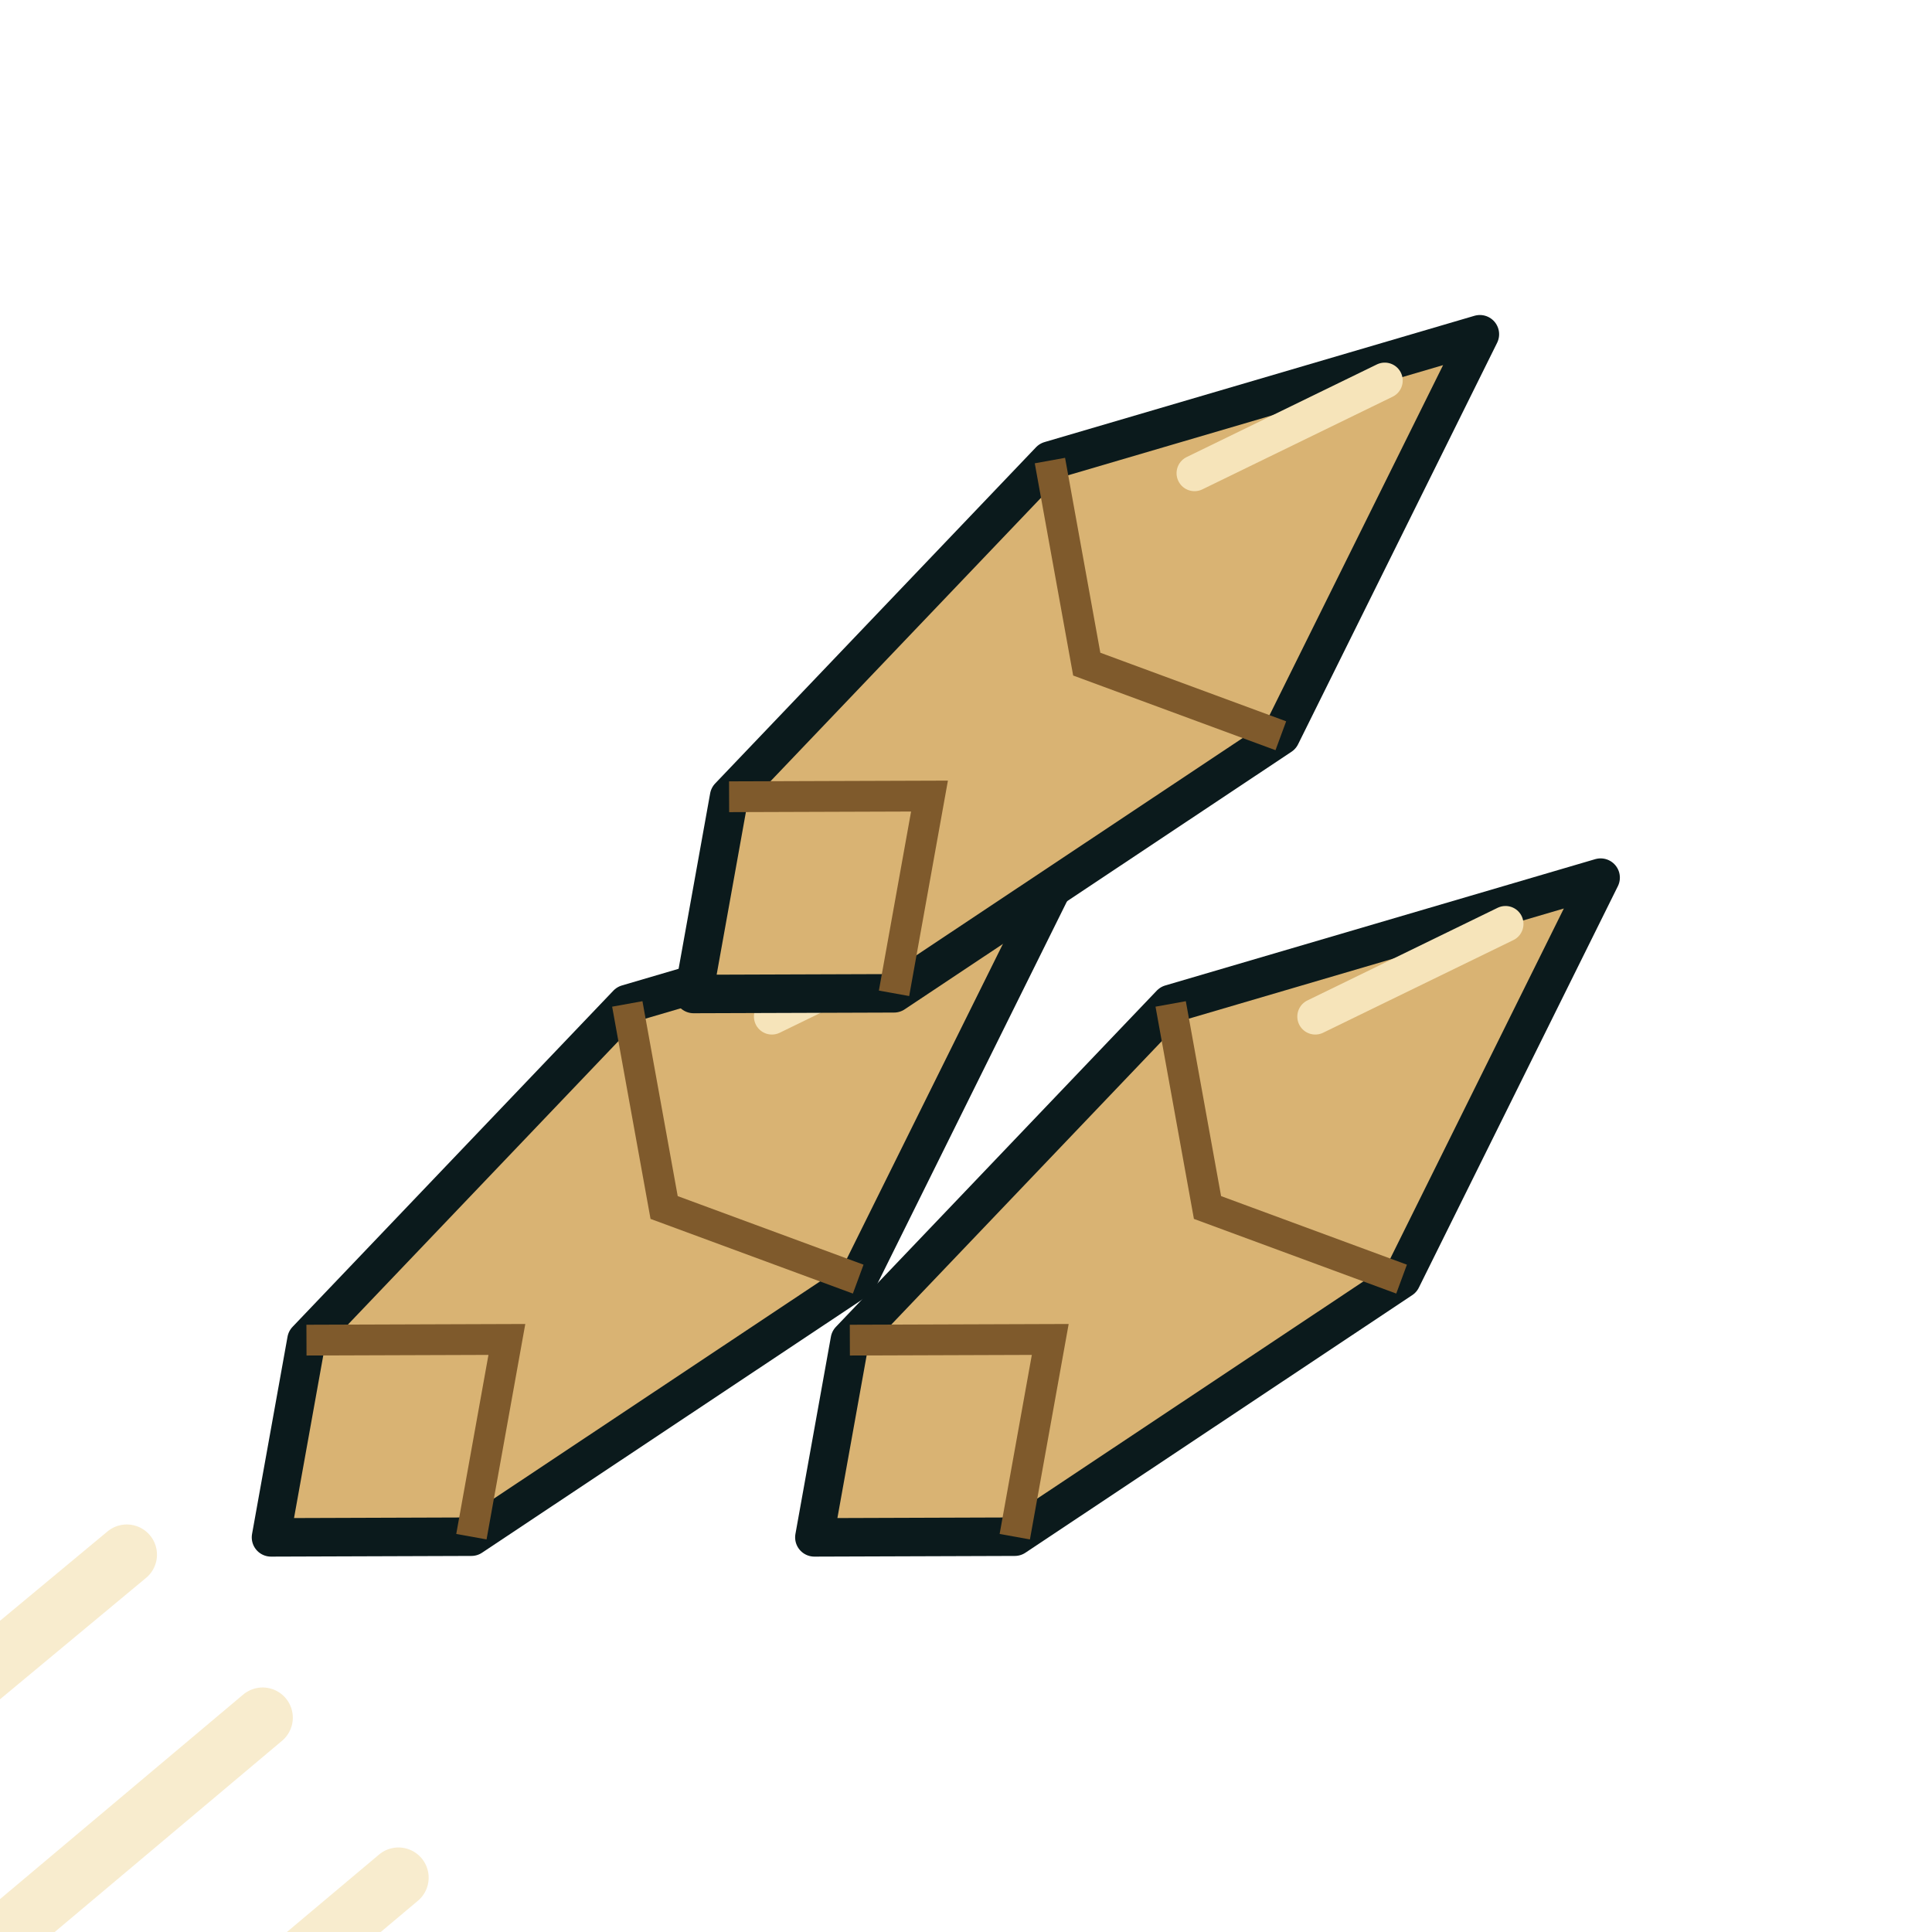
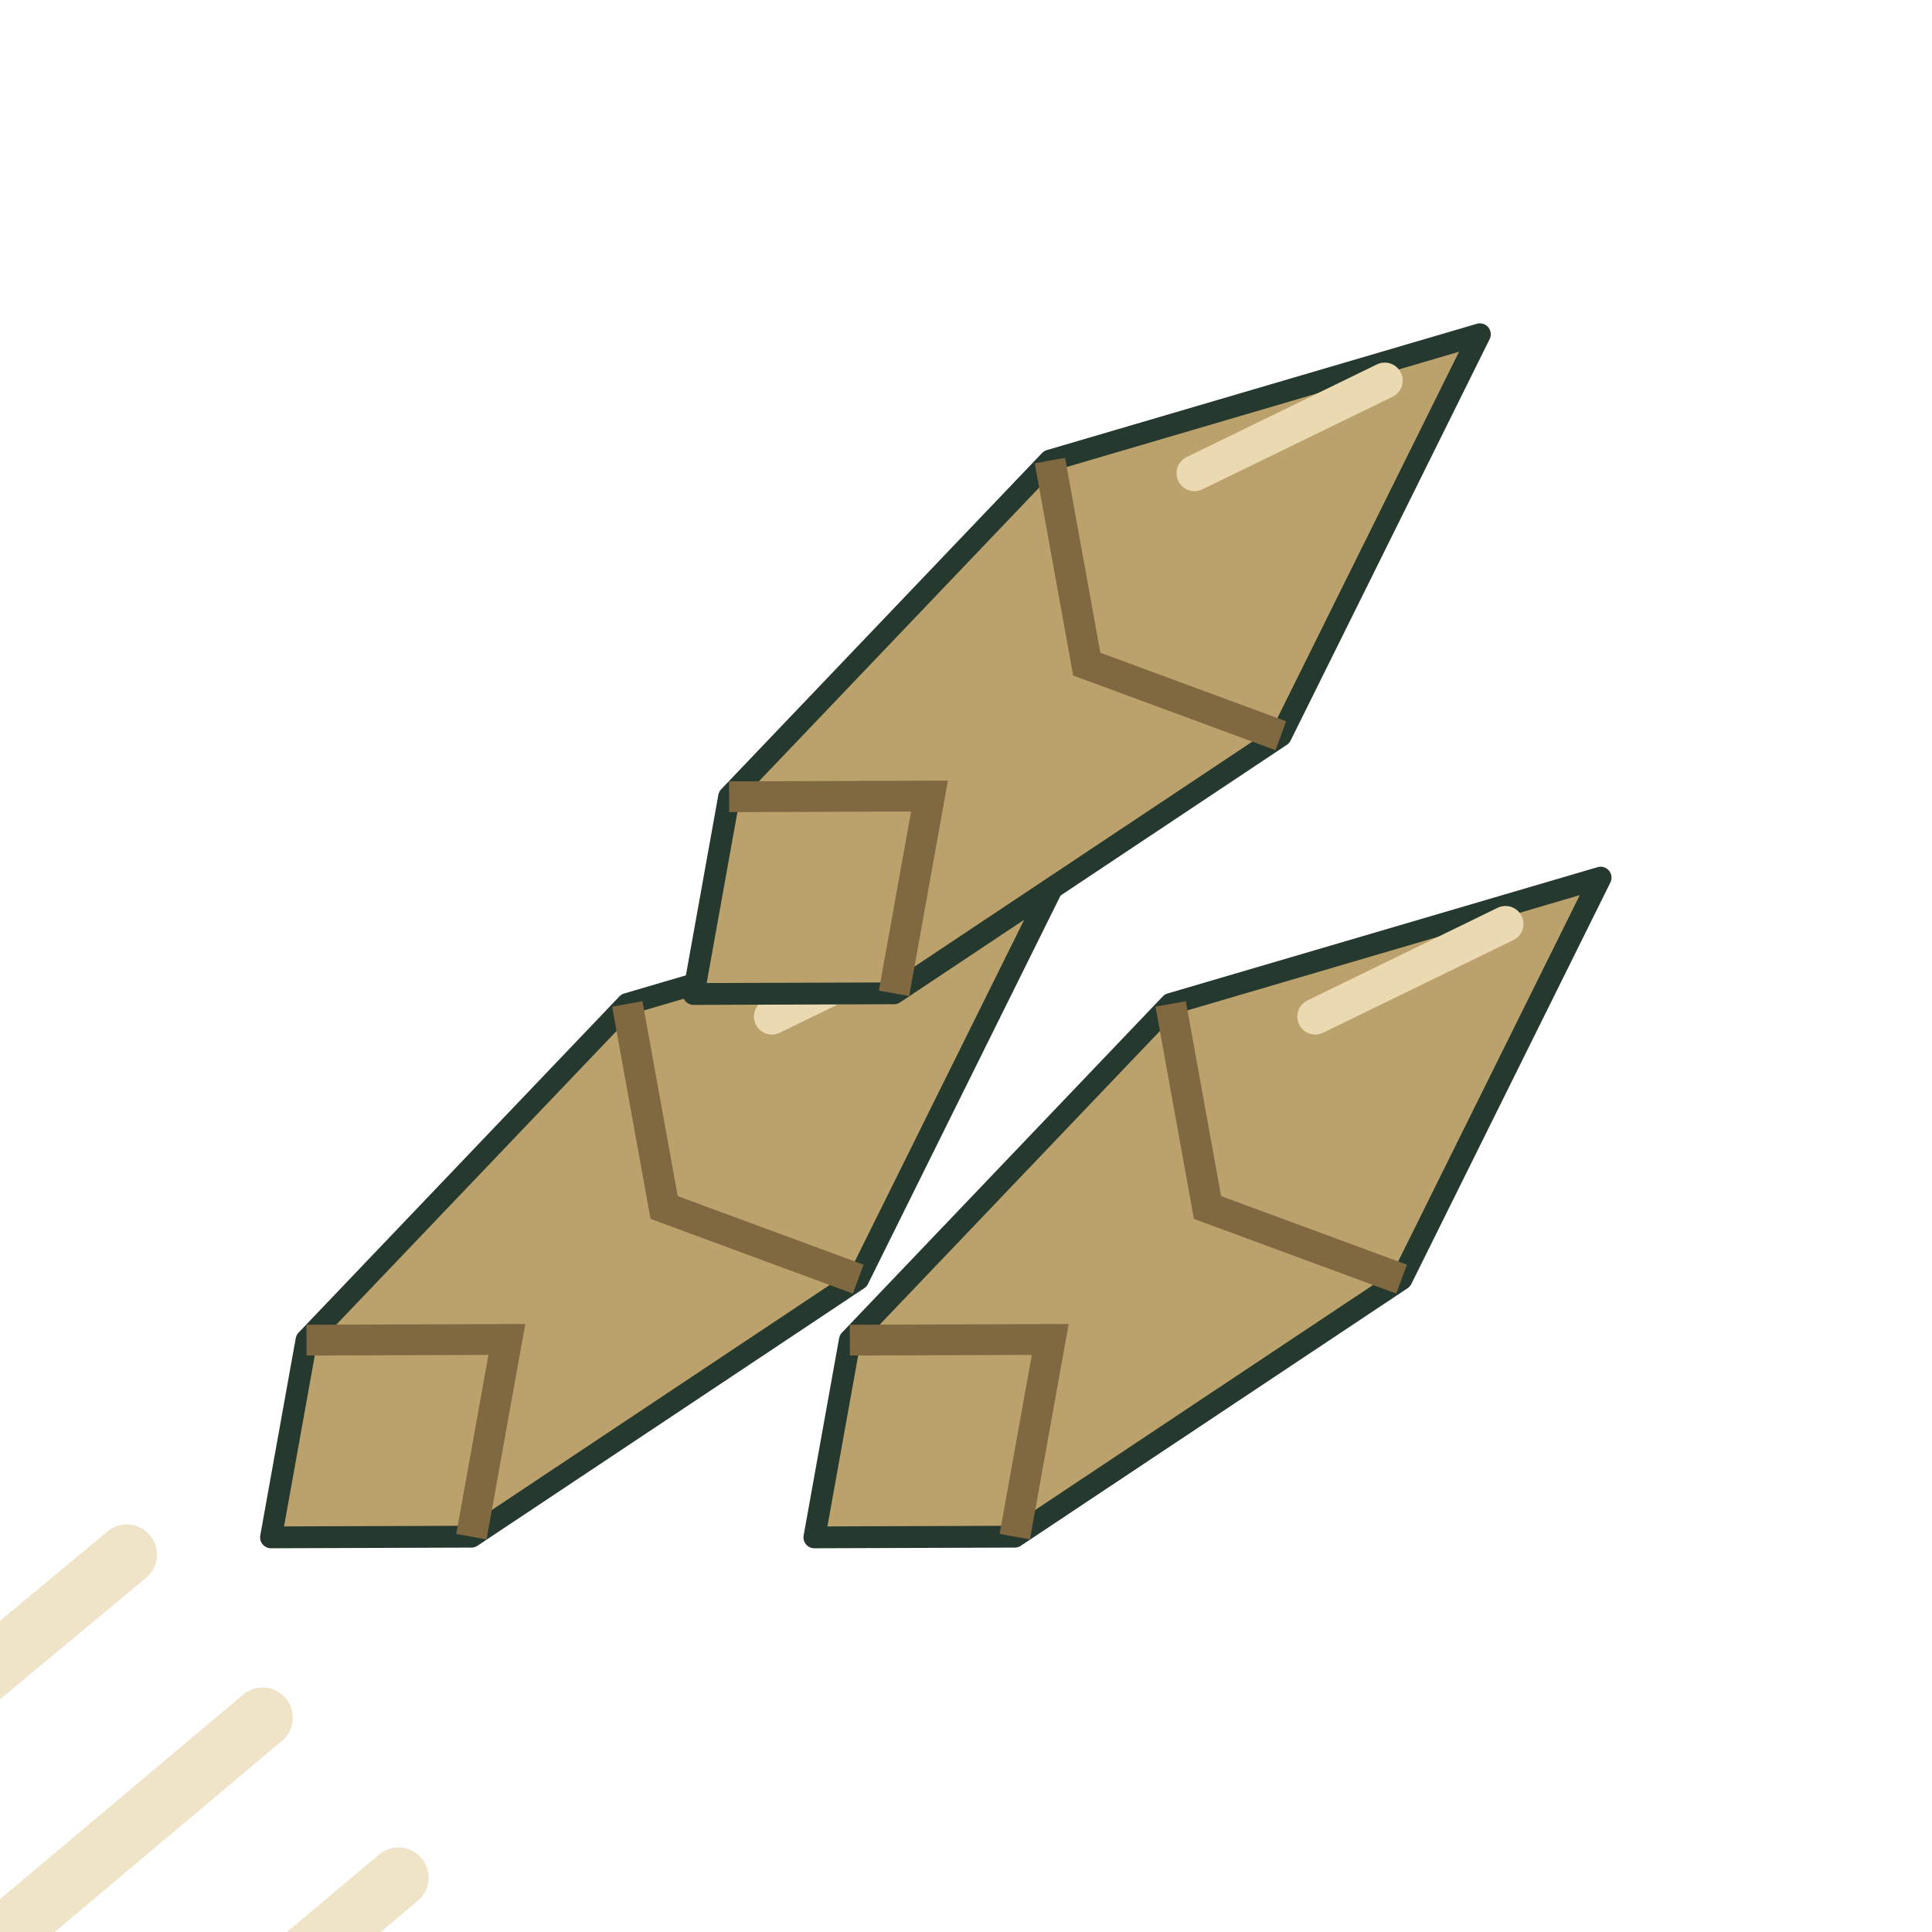
<svg xmlns="http://www.w3.org/2000/svg" width="64" height="64" viewBox="0 0 64 64">
  <g transform="translate(22.0 40.0) rotate(-40) scale(0.85)">
-     <path d="M20 0 L4 -7 L-14 -5 L-20 0 L-14 5 L4 7 Z" fill="#d9b373" stroke="#0b1a1c" stroke-width="1.5" stroke-linejoin="round" stroke-linecap="round" />
-     <path d="M4 -7 L0 0 L4 7 M-14 -5 L-8 0 L-14 5" stroke="#7f5a2c" stroke-width="1.2" fill="none" />
-     <path d="M8 -3 L16 -1" stroke="#f6e4ba" stroke-width="1.4" stroke-linecap="round" />
+     <path d="M20 0 L4 -7 L-14 -5 L-20 0 L-14 5 L4 7 Z" fill="#bba16b" stroke="#26392f" stroke-width="0.85" stroke-linejoin="round" stroke-linecap="round" />
+     <path d="M4 -7 L0 0 L4 7 M-14 -5 L-8 0 L-14 5" stroke="#806841" stroke-width="1.2" fill="none" />
+     <path d="M8 -3 L16 -1" stroke="#ead9b1" stroke-width="1.4" stroke-linecap="round" />
  </g>
  <g transform="translate(40.0 40.0) rotate(-40) scale(0.85)">
-     <path d="M20 0 L4 -7 L-14 -5 L-20 0 L-14 5 L4 7 Z" fill="#d9b373" stroke="#0b1a1c" stroke-width="1.5" stroke-linejoin="round" stroke-linecap="round" />
-     <path d="M4 -7 L0 0 L4 7 M-14 -5 L-8 0 L-14 5" stroke="#7f5a2c" stroke-width="1.2" fill="none" />
-     <path d="M8 -3 L16 -1" stroke="#f6e4ba" stroke-width="1.4" stroke-linecap="round" />
+     <path d="M20 0 L4 -7 L-14 -5 L-20 0 L-14 5 L4 7 Z" fill="#bba16b" stroke="#26392f" stroke-width="0.85" stroke-linejoin="round" stroke-linecap="round" />
+     <path d="M4 -7 L0 0 L4 7 M-14 -5 L-8 0 L-14 5" stroke="#806841" stroke-width="1.2" fill="none" />
+     <path d="M8 -3 L16 -1" stroke="#ead9b1" stroke-width="1.4" stroke-linecap="round" />
  </g>
  <g transform="translate(36.0 22.0) rotate(-40) scale(0.85)">
-     <path d="M20 0 L4 -7 L-14 -5 L-20 0 L-14 5 L4 7 Z" fill="#d9b373" stroke="#0b1a1c" stroke-width="1.5" stroke-linejoin="round" stroke-linecap="round" />
-     <path d="M4 -7 L0 0 L4 7 M-14 -5 L-8 0 L-14 5" stroke="#7f5a2c" stroke-width="1.2" fill="none" />
-     <path d="M8 -3 L16 -1" stroke="#f6e4ba" stroke-width="1.4" stroke-linecap="round" />
+     <path d="M20 0 L4 -7 L-14 -5 L-20 0 L-14 5 L4 7 Z" fill="#bba16b" stroke="#26392f" stroke-width="0.85" stroke-linejoin="round" stroke-linecap="round" />
+     <path d="M4 -7 L0 0 L4 7 M-14 -5 L-8 0 L-14 5" stroke="#806841" stroke-width="1.2" fill="none" />
+     <path d="M8 -3 L16 -1" stroke="#ead9b1" stroke-width="1.4" stroke-linecap="round" />
  </g>
-   <path d="M4.2 51.5 L-3.5 57.9" stroke="#f6e4ba" stroke-width="2" stroke-linecap="round" stroke-opacity="0.7" />
-   <path d="M8.7 56.9 L-2.0 65.9" stroke="#f6e4ba" stroke-width="2" stroke-linecap="round" stroke-opacity="0.7" />
-   <path d="M13.2 62.2 L6.3 68.0" stroke="#f6e4ba" stroke-width="2" stroke-linecap="round" stroke-opacity="0.7" />
+   <path d="M4.2 51.5 L-3.5 57.9" stroke="#ead9b1" stroke-width="2" stroke-linecap="round" stroke-opacity="0.7" />
+   <path d="M8.7 56.9 L-2.0 65.9" stroke="#ead9b1" stroke-width="2" stroke-linecap="round" stroke-opacity="0.7" />
+   <path d="M13.2 62.2 L6.3 68.0" stroke="#ead9b1" stroke-width="2" stroke-linecap="round" stroke-opacity="0.7" />
</svg>
